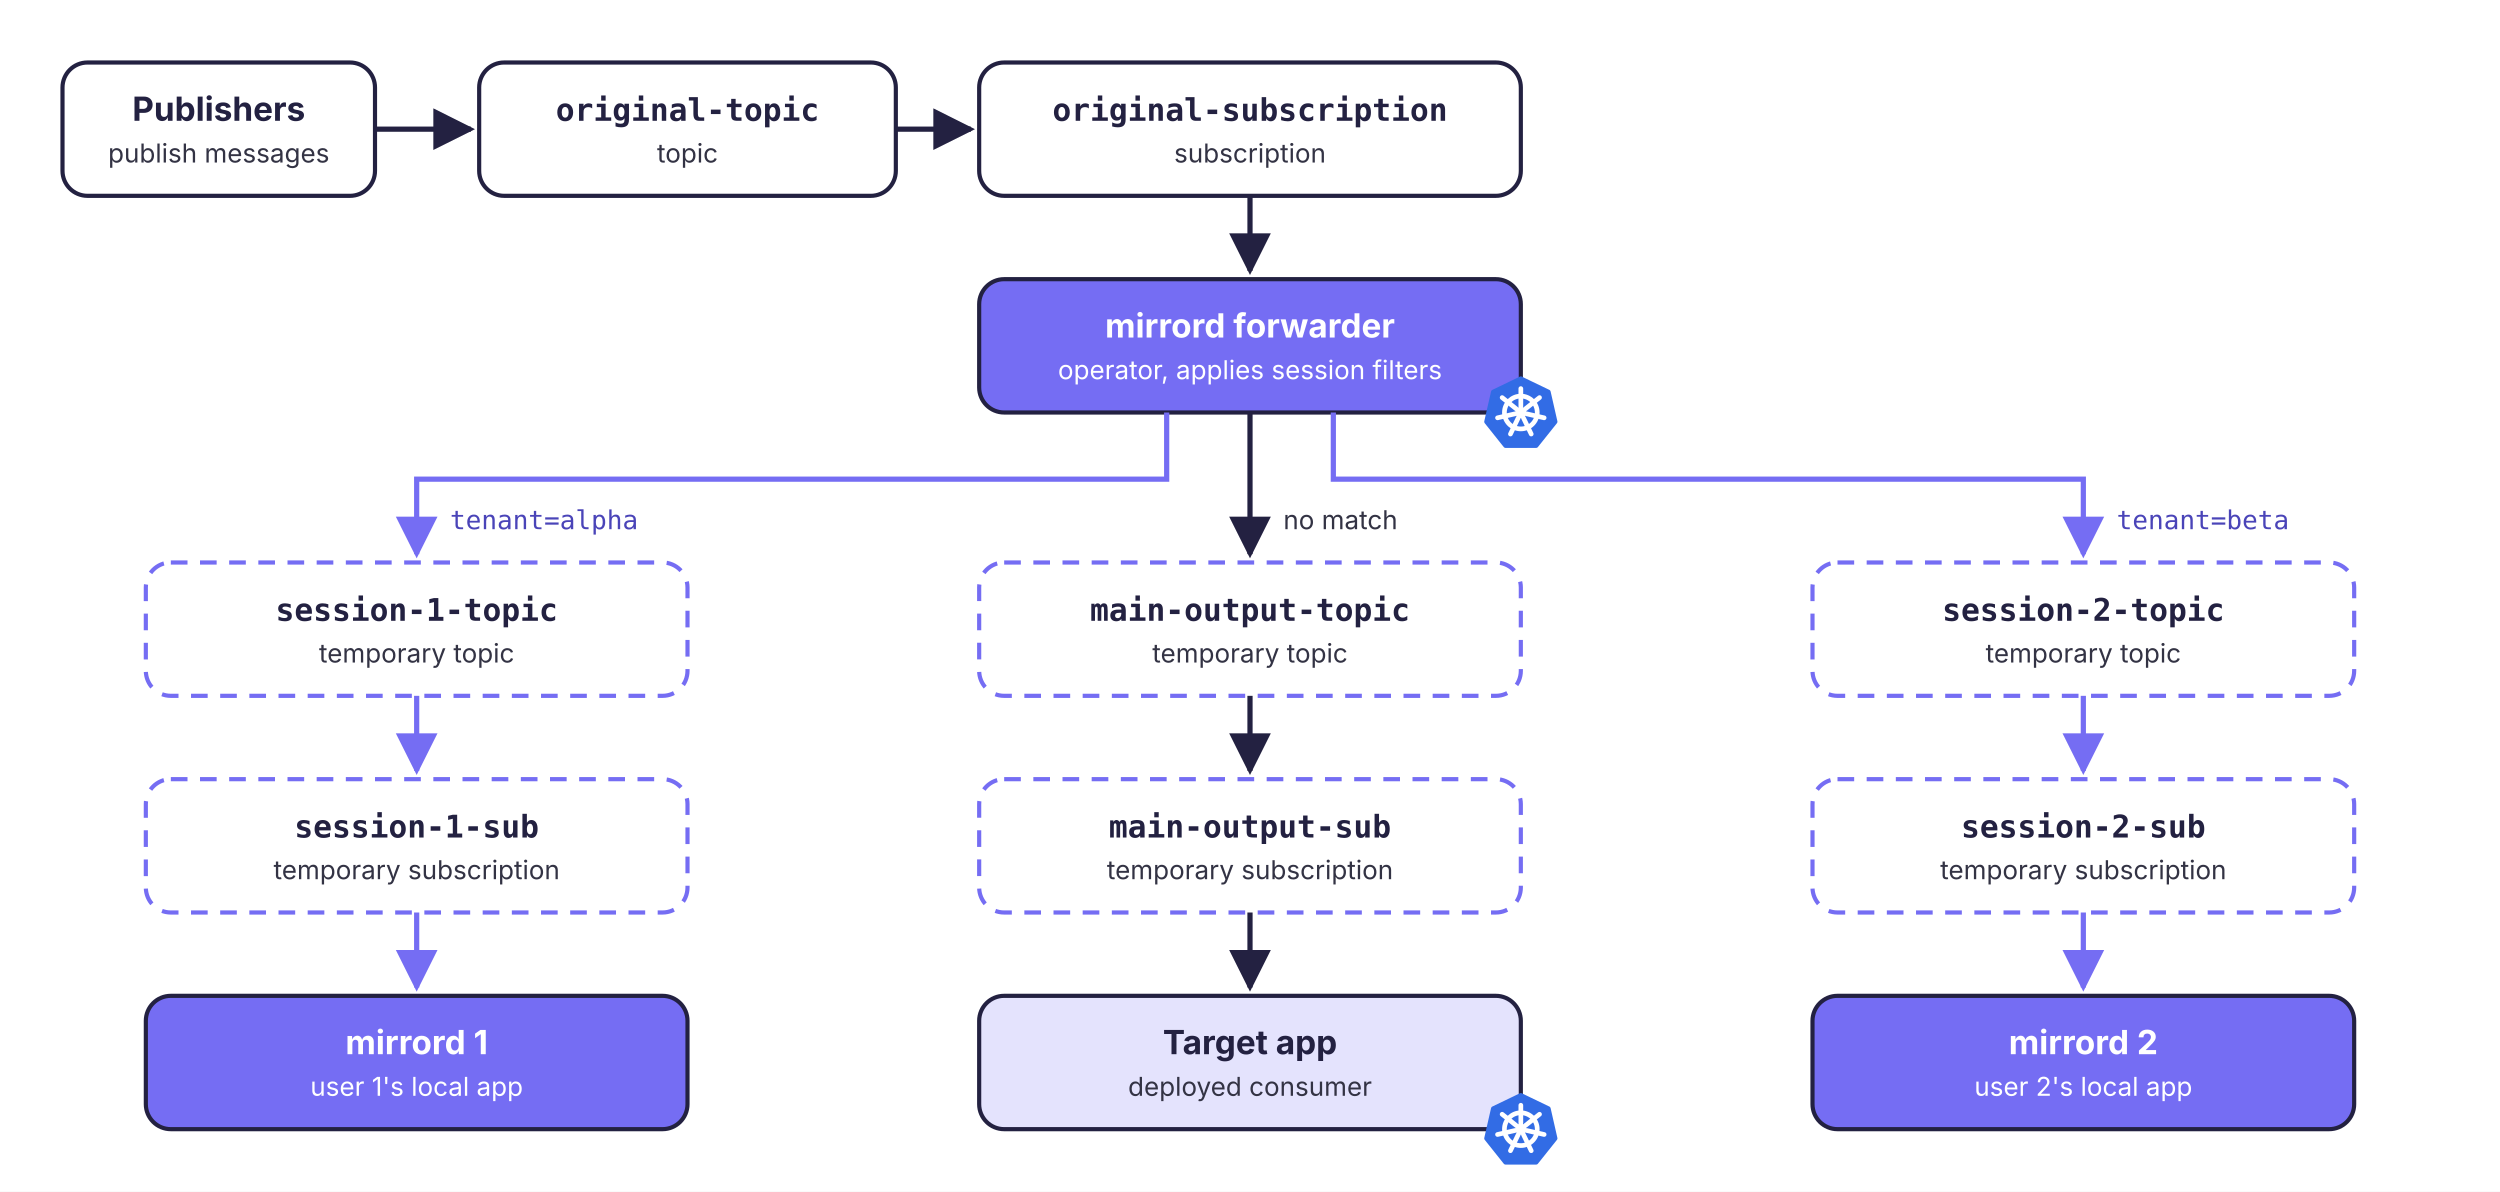
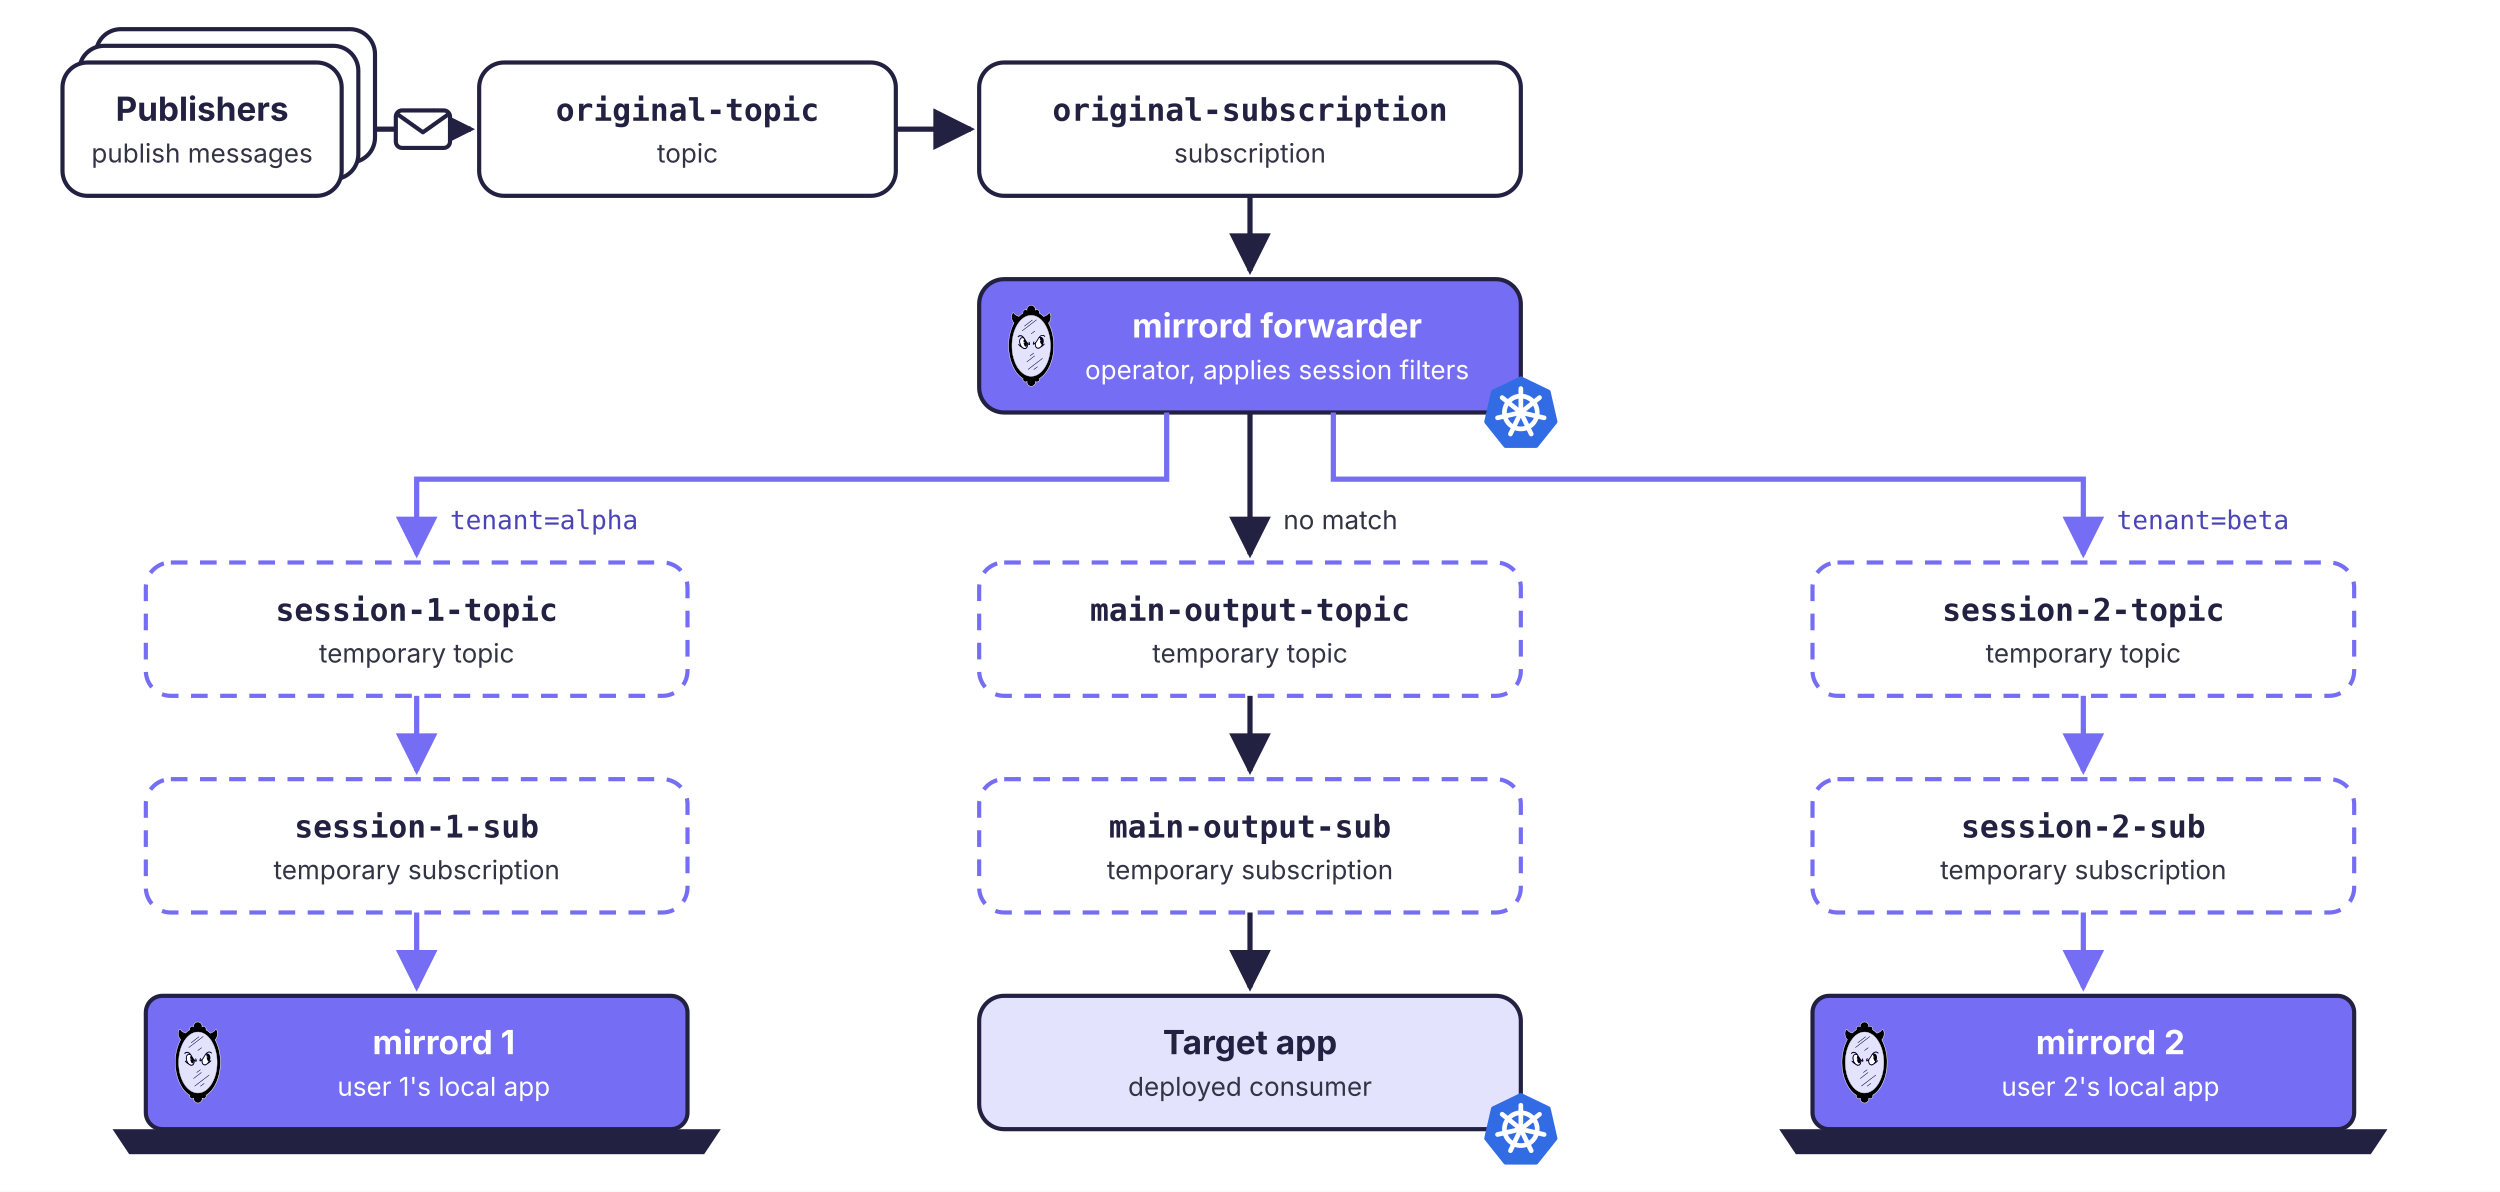
<svg xmlns="http://www.w3.org/2000/svg" viewBox="0 0 1200 572" width="1200" height="572" font-family="Inter, Helvetica, Arial, sans-serif" role="img" aria-labelledby="t d">
  <defs>
    <marker id="arrow" viewBox="0 0 10 10" refX="9" refY="5" markerWidth="8" markerHeight="8" orient="auto-start-reverse">
      <path d="M0 0 L10 5 L0 10 z" fill="#232141" />
    </marker>
    <marker id="arrow-purple" viewBox="0 0 10 10" refX="9" refY="5" markerWidth="8" markerHeight="8" orient="auto-start-reverse">
      <path d="M0 0 L10 5 L0 10 z" fill="#756DF3" />
    </marker>
    <symbol id="k8s" viewBox="0 0 32 32">
      <polygon points="16.00,1.60 27.73,7.25 30.62,19.94 22.51,30.11 9.49,30.11 1.38,19.94 4.27,7.25" fill="#326CE5" stroke="#326CE5" stroke-width="2" stroke-linejoin="round" />
      <g fill="none" stroke="#ffffff" stroke-width="2" stroke-linecap="round">
        <circle cx="16" cy="16" r="7" />
        <line x1="16.00" y1="13.40" x2="16.00" y2="5.80" />
        <line x1="18.03" y1="14.38" x2="23.97" y2="9.64" />
        <line x1="18.53" y1="16.58" x2="25.94" y2="18.27" />
        <line x1="17.13" y1="18.34" x2="20.43" y2="25.19" />
        <line x1="14.87" y1="18.34" x2="11.57" y2="25.19" />
        <line x1="13.47" y1="16.58" x2="6.06" y2="18.27" />
        <line x1="13.97" y1="14.38" x2="8.03" y2="9.64" />
      </g>
      <circle cx="16" cy="16" r="2.4" fill="#ffffff" />
    </symbol>
+     <symbol id="mirrord" viewBox="97 61 391 696">
+       <path fill="#ffffff" d="M255.6,387c4.1,19.1-0.9,36.1-12,40.5c-8.2,3.2-17.8,0-26.5-8.2c-0.3-0.6-0.9-0.9-1.5-1.2c0,0,0,0-0.3-0.3 c-5.5-5.6-10.5-13.2-14-22c-4.7-11.5-6.1-23.2-4.4-33.5c1.8-9.4,6.1-16.1,12.8-18.8c5.5-2.3,12.5-1.5,19.3,2.6 c1.5,2.3,2.6,4.4,3.8,6.2c-4.1,2.6-6.4,10.3-6.4,20.3l3.2,1.8l11.1,6.5l-12.5,1.5h-0.9c0.3,1.2,0.3,2.3,0.6,3.5 c3.2,17.9,12,31.1,19,29.7c6.4-1.2,9.6-14.4,7.6-30.2C255.3,386.4,255.6,386.7,255.6,387z" />
+       <path fill="#ffffff" d="M384,398.4c-3.2,6.8-7.3,12.3-12,17c0,0,0,0-0.3,0c-0.6,0.3-0.9,0.9-1.2,1.2c-8.7,7.9-18.4,11.5-26.5,8.2 c-11.1-4.7-16-21.4-12-40.5c1.5-1.8,3.2-3.8,4.7-5.6c5-6.5,9-13.2,12.8-20l1.2-2.1c1.2-1.8,2-3.8,3.2-5.6c1.2-2.1,2.6-4.4,4.4-7 c3.5-2.1,6.7-3.2,9.9-3.8c-2,4.7-2.3,10.3-2.3,15.3l3.2,1.8l11.1,6.5l-12.5,1.5h-0.9c0.3,1.2,0.3,2.3,0.6,3.8 C370.5,384.6,377.5,397,384,398.4z" />
+       <path fill="#E4E3FD" d="M405,391.7c-1.5-1.2-3.8-0.9-5,0.6c-3.2,4.1-7,7.9-11.1,11.5c1.2-2.3,2.6-5,3.5-7.6 c5.3-12.6,6.7-25.8,4.7-37.3c-2.3-12-8.2-20.6-16.9-24.1c-4.1-1.8-8.8-2.1-13.7-1.2c4.4-4.4,10.2-8.5,17.5-10 c8.2-1.5,16.6,1.5,20.4,7.3c1.2,1.5,3.2,2.1,5,0.9c1.5-1.2,2-3.2,0.9-4.7c-5.5-8.2-16.6-12.3-27.4-10c-11.1,2.1-19.3,9.7-24.2,15.6 c-2,2.3-3.8,5-5.5,7.3c-2,2.9-3.5,5.6-5,8.2c-1.2,2.1-2.3,3.8-3.2,5.6l-1.2,2.1c-3.8,6.5-7.6,13.2-12.3,19.1 c-5.8,7.6-11.7,12.9-18.4,16.7c0.6-5,2-9.7,4.4-14.1c0.9-1.8,0.3-3.8-1.5-4.7c-1.7-0.9-3.8-0.3-4.7,1.5c-2.9,5.6-4.7,11.5-5.3,17.6 c0,0.9-0.3,3.5,1.5,5.6c1.2,1.2,2.3,1.8,4.1,1.8c1.5,0,2.9-0.3,4.4-1.5c2.6-1.5,5.3-3.2,7.9-5.3c-1.7,18.5,5,34.1,17.5,39.3 c2.9,1.2,5.8,1.8,8.8,1.8c8.5,0,17.5-4.4,25.4-12c11.4-6.2,21.6-14.4,29.5-24.7C406.7,395.2,406.4,392.8,405,391.7z M292.1,149.1 c90.1,0,163.6,116.6,163.6,259.6s-73.5,259.6-163.6,259.6c-90.4,0-163.6-116.6-163.6-259.6S201.9,149.1,292.1,149.1z M389.5,517.3 c0.9-0.6,0.9-1.8,0.3-2.3c-0.6-0.9-1.8-0.9-2.3-0.3l-122.5,93.7c-0.9,0.6-0.9,1.8-0.3,2.3c0.3,0.3,0.9,0.6,1.5,0.6 c0.3,0,0.9,0,1.2-0.3L389.5,517.3z M346.9,589c0.9-0.6,0.9-1.8,0.3-2.3c-0.6-0.9-1.8-0.9-2.3-0.3l-31.2,23.2 c-0.9,0.6-0.9,1.8-0.3,2.3c0.3,0.6,0.9,0.9,1.5,0.9c0.3,0,0.6-0.3,0.9-0.3L346.9,589z M338.2,189.1c0.9-0.6,0.9-1.8,0.3-2.3 c-0.6-0.9-1.8-0.9-2.3-0.3l-122.5,93.4c-0.9,0.6-0.9,1.8-0.3,2.3c0.3,0.3,0.9,0.6,1.5,0.6c0.3,0,0.9,0,0.9-0.3L338.2,189.1z M324.4,284.5c0.9-0.6,0.9-1.8,0.3-2.3c-0.6-0.9-1.7-0.9-2.3-0.3l-31.2,22.9c-0.9,0.6-0.9,1.8-0.3,2.3c0.3,0.6,0.9,0.6,1.5,0.6 c0.3,0,0.6,0,0.9-0.3L324.4,284.5z M322.7,495.9c0.9-0.6,0.9-1.8,0.3-2.3c-0.6-0.9-1.8-0.9-2.3-0.3l-66.2,50.8 c-0.9,0.6-0.9,1.8-0.3,2.3c0.3,0.3,0.9,0.6,1.5,0.6c0.3,0,0.6,0,0.9-0.3L322.7,495.9z M314.8,472.4c0.9-0.6,0.9-1.8,0.3-2.3 c-0.6-0.9-1.8-0.9-2.3-0.3L281.6,493c-0.9,0.6-0.9,1.8-0.3,2.3c0.3,0.6,0.9,0.9,1.5,0.9c0.3,0,0.9-0.3,0.9-0.3L314.8,472.4z M302.3,190.5c0.9-0.6,0.9-1.8,0.3-2.3c-0.6-0.9-1.7-0.9-2.3-0.3L234,239c-0.9,0.6-0.9,1.8-0.3,2.3c0.3,0.3,0.9,0.6,1.5,0.6 c0.3,0,0.9,0,1.2-0.3L302.3,190.5z M280.1,399.6c1.8-2.1,1.5-4.7,1.5-5.6c-0.6-6.2-2.3-12.3-5-17.9c-0.9-1.8-2.9-2.3-4.7-1.5 c-1.8,0.9-2.3,2.9-1.5,4.7c2.3,4.4,3.8,9.4,4.4,14.1c-6.4-3.8-12.5-9.4-18.4-16.7c-4.7-6.2-8.8-12.9-12.3-19.1l-1.5-2.3 c-1.2-1.8-2-3.8-3.2-5.6c-1.5-2.3-2.9-5.3-5-8.2c0,0,0,0,0-0.3c-1.5-2.3-3.5-5-5.5-7.3c-5-5.9-13.1-13.2-24.2-15.6 c-10.8-2.1-21.9,2.1-27.4,10c-1.2,1.5-0.6,3.8,0.9,4.7c1.5,1.2,3.8,0.6,4.7-0.9c4.1-5.9,12.5-8.8,20.4-7.3 c7.3,1.5,13.1,5.9,17.5,10c-4.7-0.9-9.3-0.3-13.7,1.2c-8.8,3.5-14.6,12-16.9,24.1c-2,11.5-0.3,24.7,4.7,37.3 c1.2,2.6,2.3,5.3,3.5,7.6c-4.1-3.5-7.9-7.3-11.1-11.5c-1.2-1.5-3.5-1.8-5-0.6c-1.5,1.2-1.8,3.5-0.6,5c8.2,10,18.4,18.5,29.5,24.7 c7.9,7.6,16.9,11.7,25.7,11.7c2.9,0,6.1-0.6,8.8-1.8c12.5-5.3,19-20.6,17.5-39.3c2.6,2.1,5,3.8,7.9,5.3c1.5,0.9,2.9,1.2,4.4,1.2 C277.8,401.4,279.2,400.8,280.1,399.6z" />
+       <path d="M439.4,215.2c29.5,54,45.5,122.4,45.5,193.8c0,123.6-49,234.9-122.8,279.2c0.6,2.1,1.2,4.4,1.2,6.8 c0,12.3-10.2,22.6-22.5,22.6c-4.4,0-8.8-1.2-12.3-3.5c0.3,1.2,0.3,2.6,0.3,3.8c0,20.3-16.3,36.7-36.5,36.7s-36.5-16.4-36.5-36.7 c0-1.2,0-2.6,0.3-3.8c-3.5,2.3-7.9,3.5-12.3,3.5c-12.3,0-22.5-10-22.5-22.6c0-2.3,0.3-4.7,1.2-6.8C148.6,643.6,99.3,532.3,99.3,409 c0-71.9,16.3-140.9,46.4-195.3c-1.5-0.9-2.3-2.1-3.5-3.2c-9.9-11.2-15.5-26.4-16.9-42.6c-0.6-11.5,0.9-23.2,5-33.8 c0.6-1.8,2.6-6.8,7.6-7.3c5.3-0.6,8.5,3.8,11.4,7.9c1.2,1.5,2.3,2.9,2.9,3.8c5.5,5.3,12.5,9.7,21.6,13.8c4.4,2.1,9,3.8,13.4,5.3 c11.1-11.2,22.8-20.6,35-27.9c-0.6-2.3-1.2-4.4-1.2-6.8c0-12.3,10.2-22.6,22.5-22.6c4.4,0,8.8,1.2,12.3,3.5c0-1.2-0.3-2.6-0.3-3.8 c0-20.3,16.3-36.7,36.5-36.7c20.1,0,36.5,16.4,36.5,36.7c0,1.2,0,2.6-0.3,3.8c3.5-2.3,7.9-3.5,12.3-3.5c12.5,0,22.5,10.3,22.5,22.6 c0,2.3-0.3,4.7-1.2,6.8c12.5,7.6,24.8,17.3,36.2,29.1c4.7-1.5,9-3.2,13.7-5.3c9-4.1,16-8.5,21.6-13.8c0.9-0.9,2-2.3,2.9-3.8 c2.9-4.1,6.1-8.5,11.4-7.9c5,0.6,7,5.6,7.6,7.3c4.1,10.6,5.5,22.3,4.7,33.8c-1.2,15.9-7,31.4-16.9,42.6 C442.3,212.6,441.1,214,439.4,215.2z M455.7,409c0-143.3-73.5-259.6-163.6-259.6c-90.4,0-163.6,116.6-163.6,259.6 c0,143,73.5,259.6,163.6,259.6C382.5,668.6,455.7,552,455.7,409z" />
+       <path fill="#ffffff" d="M292.4,756.6c-21.2,0-38.5-17.4-38.5-38.7c0-0.1,0-0.2,0-0.3c-3,1.3-6.5,2-10,2c-13.5,0-24.5-11-24.5-24.6 c0-2.2,0.2-4.2,0.7-5.9c-36.1-22.2-66.8-60.3-88.9-110.2C109,528.5,97.3,469.7,97.3,409c0-71.5,16.3-140.6,45.8-194.7 c-0.6-0.5-1.1-1-1.5-1.5c-0.3-0.3-0.5-0.6-0.8-0.8l-0.1-0.1c-9.7-10.9-15.9-26.4-17.4-43.7c-0.6-12.5,1.1-24.4,5.1-34.7 c0.8-2.3,3.2-7.9,9.2-8.6c6.5-0.7,10.4,4.7,13.2,8.7c1.1,1.4,2.2,2.8,2.9,3.7c5.3,5,11.9,9.2,20.9,13.3c3.5,1.7,7.6,3.3,12.1,4.8 c10.7-10.7,21.9-19.6,33.2-26.5c-0.5-1.9-0.9-3.7-0.9-5.8c0-13.3,11.2-24.6,24.5-24.6c3.5,0,6.9,0.7,10,2c0-0.1,0-0.2,0-0.3 c0-21.3,17.3-38.7,38.5-38.7c21.2,0,38.5,17.4,38.5,38.7c0,0.1,0,0.2,0,0.3c3-1.3,6.5-2,10-2c13.5,0,24.5,11,24.5,24.6 c0,2.2-0.2,4.2-0.7,5.9c12.2,7.6,23.8,16.9,34.3,27.6c3.7-1.2,7.6-2.7,12.3-4.8c9-4.1,15.7-8.4,21-13.4c0.7-0.7,1.8-2,2.6-3.4 l0.1-0.1c2.8-4,6.7-9.5,13.2-8.8c6,0.7,8.5,6.3,9.3,8.7c4,10.4,5.7,22.4,4.8,34.5c-1.2,16.6-7.5,32.4-17.2,43.5c-0.4,1-1.3,2-2.4,3 c29,53.9,44.9,122.4,44.9,193.3c0,60.9-11.7,119.7-33.9,170.2c-22,49.9-52.6,87.9-88.6,110c0.5,1.9,0.8,3.8,0.8,5.8 c0,13.3-11.2,24.6-24.5,24.6c-3.5,0-6.9-0.7-10-2c0,0.1,0,0.2,0,0.3C330.8,739.2,313.6,756.6,292.4,756.6z M259.4,709.5l-1.2,5 c-0.2,0.9-0.2,2.3-0.2,3.3c0,19.1,15.5,34.7,34.5,34.7s34.5-15.6,34.5-34.7c0-1.1,0-2.4-0.2-3.3l-1.2-5l4.3,2.9 c3.1,2.1,7,3.2,11.1,3.2c11.1,0,20.5-9.4,20.5-20.6c0-2.1-0.5-4.2-1.1-6.2l-0.4-1.5l1.3-0.8c72.9-43.8,121.8-155.3,121.8-277.5 c0-70.8-16.1-139.3-45.3-192.8l-0.9-1.6l1.5-1c1.6-1.1,2.3-2.2,2.4-2.5l0.1-0.4l0.3-0.3c9.3-10.4,15.2-25.5,16.4-41.4 c0.9-11.6-0.7-22.9-4.5-32.9c-0.6-1.7-2.3-5.6-6-6.1c-3.8-0.4-6.3,2.6-9.5,7c-0.9,1.5-2.1,3-3.2,4.1c-5.7,5.4-12.7,9.9-22.2,14.2 c-5.4,2.4-9.7,4-13.9,5.4l-1.2,0.4l-0.9-0.9c-10.9-11.3-23-21-35.8-28.8l-1.5-0.9l0.7-1.6c0.7-1.6,1-3.5,1-6 c0-11.4-9.2-20.6-20.5-20.6c-4.1,0-8.1,1.1-11.1,3.2l-4.3,2.9l1.2-5c0.2-0.9,0.2-2.3,0.2-3.3c0-19.1-15.5-34.7-34.5-34.7 c-19,0-34.5,15.6-34.5,34.7c0,0.5,0.1,1.1,0.1,1.7c0.1,0.7,0.2,1.4,0.2,2.1v3.8l-3.1-2.1c-3.1-2.1-7-3.2-11.1-3.2 c-11.1,0-20.5,9.4-20.5,20.6c0,1.9,0.4,3.6,0.9,5.6l0.5,2.1l-1.3,0.8c-11.8,7.1-23.5,16.4-34.6,27.6l-0.9,0.9l-1.2-0.4 c-5.1-1.7-9.7-3.5-13.6-5.4c-9.5-4.3-16.5-8.8-22.1-14.2l-0.2-0.2l-0.1-0.2c-0.5-0.8-1.7-2.2-2.8-3.6l-0.1-0.1 c-3.1-4.4-5.7-7.5-9.5-7.1c-3.7,0.4-5.4,4.3-5.9,6c-3.8,9.8-5.5,21.2-4.9,33c1.5,16.4,7.3,31.1,16.4,41.3c0.3,0.3,0.6,0.6,0.9,0.9 c0.7,0.8,1.4,1.5,2.2,2l1.6,1l-0.9,1.7c-29.7,53.8-46.1,122.8-46.1,194.3c0,121.9,49.2,233.4,122.4,277.5l1.5,0.9l-0.7,1.6 c-0.7,1.6-1,3.5-1,6c0,11.4,9.2,20.6,20.5,20.6c4.1,0,8.1-1.1,11.1-3.2L259.4,709.5z M292.1,670.6c-91.3,0-165.6-117.3-165.6-261.6 s74.3-261.6,165.6-261.6c91.3,0,165.6,117.3,165.6,261.6S383.4,670.6,292.1,670.6z M292.1,151.4c-89.1,0-161.6,115.5-161.6,257.6 c0,68.8,16.9,133.5,47.7,182.3c30.6,48.5,71,75.2,113.9,75.2c89.1,0,161.6-115.5,161.6-257.6C453.7,267,381.2,151.4,292.1,151.4z" />
+       <path d="M344.9,586.3c0.9-0.6,1.7-0.3,2.3,0.3c0.6,0.9,0.3,1.8-0.3,2.3l-31.2,23.2c-0.3,0.3-0.6,0.3-0.9,0.3 c-0.6,0-1.2-0.3-1.5-0.9c-0.6-0.9-0.3-1.8,0.3-2.3L344.9,586.3z" />
+       <path d="M372,415.5c4.4-4.4,8.5-10.3,12-17c-6.4-1.8-13.4-13.8-16.3-29.7c-0.3-1.2-0.6-2.3-0.6-3.8h0.9l12.5-1.5l-11.1-6.5 l-3.2-1.8c0-5,0.3-10.6,2.3-15.3c-3.2,0.6-6.7,1.8-9.9,3.8c-1.8,2.3-3.2,5-4.4,7c-1.2,2.1-2.3,3.8-3.2,5.6l-1.2,2.1 c-3.8,6.5-7.9,13.5-12.8,20c-1.5,2.1-3.2,3.8-4.7,5.6c-4.1,19.1,0.9,35.8,12,40.5c8.2,3.2,17.8-0.3,26.5-8.2 C370.8,416.3,371.4,415.8,372,415.5z M410.5,326.8c1.2,1.5,0.9,3.8-0.9,4.7c-1.5,1.2-3.8,0.9-5-0.9c-4.1-5.9-12.5-8.8-20.4-7.3 c-7.3,1.5-13.1,5.9-17.5,10c4.7-0.9,9.3-0.3,13.7,1.2c8.8,3.5,14.9,12,16.9,24.1c2,11.5,0.3,24.7-4.7,37.3 c-1.2,2.6-2.3,5.3-3.5,7.6c4.1-3.5,7.9-7.3,11.1-11.5c1.2-1.5,3.5-1.8,5-0.6c1.5,1.2,1.7,3.5,0.6,5c-8.2,10.3-18.4,18.5-29.5,24.7 c-7.9,7.6-16.9,12-25.4,12c-3.2,0-6.1-0.6-8.8-1.8c-12.5-5.3-19-20.6-17.5-39.3c-2.6,2.1-5.3,3.8-7.9,5.3c-1.5,0.9-3.2,1.5-4.4,1.5 c-1.5,0-2.9-0.6-4.1-1.8c-1.7-2.1-1.5-4.7-1.5-5.6c0.6-6.2,2.3-12,5.3-17.6c0.9-1.8,2.9-2.3,4.7-1.5c1.8,0.9,2.3,2.9,1.5,4.7 c-2.3,4.4-3.8,9.4-4.4,14.1c6.4-3.8,12.5-9.4,18.4-16.7c4.7-6.2,8.8-12.6,12.3-19.1l1.2-2.1c1.2-2.1,2.3-3.8,3.2-5.6 c1.5-2.3,2.9-5.3,5-8.2c1.8-2.3,3.5-5,5.5-7.3c5-5.9,13.4-13.2,24.2-15.6C393.9,314.5,405,318.6,410.5,326.8z" />
+       <path d="M324.4,284.5l-31.5,23.2c-0.3,0.3-0.6,0.3-0.9,0.3c-0.6,0-1.2-0.3-1.5-0.6c-0.6-0.9-0.3-1.8,0.3-2.3l31.2-23.2 c0.9-0.6,1.7-0.3,2.3,0.3C325.6,282.7,325.3,283.9,324.4,284.5z" />
+       <path d="M312.8,469.5c0.9-0.6,1.8-0.3,2.3,0.3c0.6,0.9,0.3,1.8-0.3,2.3l-31.2,23.2c-0.3,0.3-0.6,0.3-0.9,0.3 c-0.6,0-1.2-0.3-1.5-0.9c-0.6-0.9-0.3-1.8,0.3-2.3L312.8,469.5z" />
+       <path d="M387.5,514.7c0.9-0.6,1.8-0.3,2.3,0.3c0.6,0.9,0.3,1.8-0.3,2.3L267,611c-0.3,0.3-0.6,0.3-1.2,0.3c-0.6,0-1.2-0.3-1.5-0.6 c-0.6-0.9-0.6-1.8,0.3-2.3L387.5,514.7z" />
+       <path d="M320.7,493c0.9-0.6,1.8-0.3,2.3,0.3c0.6,0.9,0.6,1.8-0.3,2.3l-66.2,51.1c-0.3,0.3-0.6,0.3-0.9,0.3c-0.6,0-1.2-0.3-1.5-0.6 c-0.6-0.9-0.6-1.8,0.3-2.3L320.7,493z" />
+       <path d="M300.2,187.9c0.9-0.6,1.7-0.3,2.3,0.3c0.6,0.9,0.6,1.8-0.3,2.3l-65.9,51.1c-0.3,0.3-0.6,0.3-1.2,0.3 c-0.6,0-0.9-0.3-1.5-0.6c-0.6-0.9-0.3-1.8,0.3-2.3L300.2,187.9z" />
+       <path d="M213.6,279.8l122.5-93.7c0.6-0.6,1.8-0.3,2.3,0.3c0.6,0.9,0.3,1.8-0.3,2.3l-122.5,93.7c-0.3,0.3-0.6,0.3-0.9,0.3 c-0.6,0-1.2-0.3-1.5-0.6C212.7,281.6,212.7,280.4,213.6,279.8z" />
+       <path d="M243.9,427.5c11.1-4.4,16-21.4,12-40.5c-0.3-0.3-0.6-0.6-0.9-0.9c2,15.9-1.2,29.1-7.6,30.2c-7.3,1.5-15.8-12-19-29.7 c-0.3-1.2-0.3-2.3-0.6-3.5h0.9l12.5-1.5l-11.1-6.5l-3.2-1.8c0-10,2.3-17.6,6.4-20.3c-1.2-2.1-2.3-4.1-3.8-6.2 c-7-4.1-13.7-5-19.3-2.6c-6.4,2.6-11.1,9.4-12.8,18.8c-1.8,10-0.3,22,4.4,33.5c3.5,8.8,8.5,16.4,14,22c0,0,0.3,0,0.3,0.3 c0.6,0.3,1.2,0.9,1.5,1.2C225.9,427.2,235.8,430.7,243.9,427.5z M204.9,319.1c11.1,2.1,19.3,9.7,24.2,15.6c2,2.3,3.8,5,5.5,7.3 c0,0,0,0,0,0.3c2,2.9,3.5,5.6,5,8.2c1.2,1.8,2,3.5,3.2,5.6l1.5,2.3c3.8,6.5,7.6,12.9,12.3,19.1c5.8,7.3,11.7,12.9,18.4,16.7 c-0.6-5-2-9.7-4.4-14.1c-0.9-1.8-0.3-3.8,1.5-4.7c1.8-0.9,3.8-0.3,4.7,1.5c2.9,5.6,4.7,11.5,5,17.9c0,0.9,0.3,3.5-1.5,5.6 c-1.2,1.2-2.6,1.8-4.1,1.8c-1.5,0-2.9-0.6-4.4-1.2c-2.6-1.5-5.3-3.2-7.9-5.3c1.7,18.5-5,34.1-17.5,39.3c-2.9,1.2-5.8,1.8-8.8,1.8 c-8.5,0-17.5-4.4-25.7-11.7c-11.4-6.2-21.6-14.7-29.5-24.7c-1.2-1.5-0.9-3.8,0.6-5c1.5-1.2,3.8-0.9,5,0.6c3.2,4.1,7,7.9,11.1,11.5 c-1.2-2.3-2.6-5-3.5-7.6c-5-12.6-6.7-25.8-4.7-37.3c2-12,8.2-20.6,16.9-24.1c4.1-1.8,8.8-2.1,13.7-1.2c-4.4-4.4-10.2-8.8-17.5-10 c-8.2-1.5-16.6,1.5-20.4,7.3c-1.2,1.5-3.2,2.1-4.7,0.9c-1.5-1.2-2-3.2-0.9-4.7C183,320.9,194.1,317.1,204.9,319.1z" />
+     </symbol>
+     <symbol id="envelope" viewBox="0 0 28 20">
+       <rect x="1" y="1" width="26" height="18" rx="3" fill="#ffffff" stroke="#232141" stroke-width="2" />
+       <path d="M2 3 L14 11.5 L26 3" fill="none" stroke="#232141" stroke-width="2" stroke-linejoin="round" />
+     </symbol>
  </defs>
  <rect x="0" y="0" width="1200" height="572" fill="#ffffff" />
-   <rect x="30" y="30" width="150" height="64" rx="12" fill="#ffffff" stroke="#232141" stroke-width="2" />
-   <text x="105" y="58" font-size="16" font-weight="700" fill="#232141" text-anchor="middle">Publishers</text>
-   <text x="105" y="78" font-size="12.5" fill="#333344" text-anchor="middle">publish messages</text>
+   <rect x="46" y="14" width="134" height="64" rx="12" fill="#ffffff" stroke="#232141" stroke-width="2" />
+   <rect x="38" y="22" width="134" height="64" rx="12" fill="#ffffff" stroke="#232141" stroke-width="2" />
+   <rect x="30" y="30" width="134" height="64" rx="12" fill="#ffffff" stroke="#232141" stroke-width="2" />
+   <text x="97" y="58" font-size="16" font-weight="700" fill="#232141" text-anchor="middle">Publishers</text>
+   <text x="97" y="78" font-size="12.5" fill="#333344" text-anchor="middle">publish messages</text>
  <line x1="180" y1="62" x2="226" y2="62" stroke="#232141" stroke-width="2.5" marker-end="url(#arrow)" />
  <rect x="230" y="30" width="200" height="64" rx="12" fill="#ffffff" stroke="#232141" stroke-width="2" />
  <text x="330" y="58" font-size="15" font-weight="700" font-family="Menlo, Consolas, monospace" fill="#232141" text-anchor="middle">original-topic</text>
  <text x="330" y="78" font-size="12.5" fill="#333344" text-anchor="middle">topic</text>
  <line x1="430" y1="62" x2="466" y2="62" stroke="#232141" stroke-width="2.5" marker-end="url(#arrow)" />
  <rect x="470" y="30" width="260" height="64" rx="12" fill="#ffffff" stroke="#232141" stroke-width="2" />
  <text x="600" y="58" font-size="15" font-weight="700" font-family="Menlo, Consolas, monospace" fill="#232141" text-anchor="middle">original-subscription</text>
  <text x="600" y="78" font-size="12.5" fill="#333344" text-anchor="middle">subscription</text>
  <line x1="600" y1="94" x2="600" y2="130" stroke="#232141" stroke-width="2.5" marker-end="url(#arrow)" />
  <rect x="470" y="134" width="260" height="64" rx="12" fill="#756DF3" stroke="#232141" stroke-width="2" />
-   <text x="600" y="162" font-size="16" font-weight="700" fill="#ffffff" text-anchor="middle">mirrord forwarder</text>
-   <text x="600" y="182" font-size="12.5" fill="#ffffff" text-anchor="middle">operator, applies session filters</text>
+   <use href="#mirrord" x="484" y="146" width="22" height="40" />
+   <text x="613" y="162" font-size="16" font-weight="700" fill="#ffffff" text-anchor="middle">mirrord forwarder</text>
+   <text x="613" y="182" font-size="12.5" fill="#ffffff" text-anchor="middle">operator, applies session filters</text>
  <polyline points="560,198 560,230 200,230 200,266" fill="none" stroke="#756DF3" stroke-width="2.5" marker-end="url(#arrow-purple)" />
  <text x="216" y="254" font-size="12.5" font-family="Menlo, Consolas, monospace" fill="#4a44b8" text-anchor="start">tenant=alpha</text>
  <rect x="70" y="270" width="260" height="64" rx="12" fill="#ffffff" stroke="#756DF3" stroke-width="2" stroke-dasharray="8 6" />
  <text x="200" y="298" font-size="15" font-weight="700" font-family="Menlo, Consolas, monospace" fill="#232141" text-anchor="middle">session-1-topic</text>
  <text x="200" y="318" font-size="12.5" fill="#333344" text-anchor="middle">temporary topic</text>
  <line x1="200" y1="334" x2="200" y2="370" stroke="#756DF3" stroke-width="2.5" marker-end="url(#arrow-purple)" />
  <rect x="70" y="374" width="260" height="64" rx="12" fill="#ffffff" stroke="#756DF3" stroke-width="2" stroke-dasharray="8 6" />
  <text x="200" y="402" font-size="15" font-weight="700" font-family="Menlo, Consolas, monospace" fill="#232141" text-anchor="middle">session-1-sub</text>
  <text x="200" y="422" font-size="12.5" fill="#333344" text-anchor="middle">temporary subscription</text>
  <line x1="200" y1="438" x2="200" y2="474" stroke="#756DF3" stroke-width="2.5" marker-end="url(#arrow-purple)" />
-   <rect x="70" y="478" width="260" height="64" rx="12" fill="#756DF3" stroke="#232141" stroke-width="2" />
-   <text x="200" y="506" font-size="16" font-weight="700" fill="#ffffff" text-anchor="middle">mirrord 1</text>
-   <text x="200" y="526" font-size="12.5" fill="#ffffff" text-anchor="middle">user 1's local app</text>
+   <rect x="70" y="478" width="260" height="64" rx="8" fill="#756DF3" stroke="#232141" stroke-width="2" />
+   <path d="M54 542 h292 l-8 12 h-276 z" fill="#232141" />
+   <use href="#mirrord" x="84" y="490" width="22" height="40" />
+   <text x="213" y="506" font-size="16" font-weight="700" fill="#ffffff" text-anchor="middle">mirrord 1</text>
+   <text x="213" y="526" font-size="12.5" fill="#ffffff" text-anchor="middle">user 1's local app</text>
  <line x1="600" y1="198" x2="600" y2="266" stroke="#232141" stroke-width="2.5" marker-end="url(#arrow)" />
  <text x="616" y="254" font-size="12.5" fill="#333344" text-anchor="start">no match</text>
  <rect x="470" y="270" width="260" height="64" rx="12" fill="#ffffff" stroke="#756DF3" stroke-width="2" stroke-dasharray="8 6" />
  <text x="600" y="298" font-size="15" font-weight="700" font-family="Menlo, Consolas, monospace" fill="#232141" text-anchor="middle">main-output-topic</text>
  <text x="600" y="318" font-size="12.5" fill="#333344" text-anchor="middle">temporary topic</text>
  <line x1="600" y1="334" x2="600" y2="370" stroke="#232141" stroke-width="2.5" marker-end="url(#arrow)" />
  <rect x="470" y="374" width="260" height="64" rx="12" fill="#ffffff" stroke="#756DF3" stroke-width="2" stroke-dasharray="8 6" />
  <text x="600" y="402" font-size="15" font-weight="700" font-family="Menlo, Consolas, monospace" fill="#232141" text-anchor="middle">main-output-sub</text>
  <text x="600" y="422" font-size="12.5" fill="#333344" text-anchor="middle">temporary subscription</text>
  <line x1="600" y1="438" x2="600" y2="474" stroke="#232141" stroke-width="2.5" marker-end="url(#arrow)" />
  <rect x="470" y="478" width="260" height="64" rx="12" fill="#E4E3FD" stroke="#232141" stroke-width="2" />
  <text x="600" y="506" font-size="16" font-weight="700" fill="#232141" text-anchor="middle">Target app</text>
  <text x="600" y="526" font-size="12.5" fill="#333344" text-anchor="middle">deployed consumer</text>
  <polyline points="640,198 640,230 1000,230 1000,266" fill="none" stroke="#756DF3" stroke-width="2.5" marker-end="url(#arrow-purple)" />
  <text x="1016" y="254" font-size="12.5" font-family="Menlo, Consolas, monospace" fill="#4a44b8" text-anchor="start">tenant=beta</text>
  <rect x="870" y="270" width="260" height="64" rx="12" fill="#ffffff" stroke="#756DF3" stroke-width="2" stroke-dasharray="8 6" />
  <text x="1000" y="298" font-size="15" font-weight="700" font-family="Menlo, Consolas, monospace" fill="#232141" text-anchor="middle">session-2-topic</text>
  <text x="1000" y="318" font-size="12.5" fill="#333344" text-anchor="middle">temporary topic</text>
  <line x1="1000" y1="334" x2="1000" y2="370" stroke="#756DF3" stroke-width="2.5" marker-end="url(#arrow-purple)" />
  <rect x="870" y="374" width="260" height="64" rx="12" fill="#ffffff" stroke="#756DF3" stroke-width="2" stroke-dasharray="8 6" />
  <text x="1000" y="402" font-size="15" font-weight="700" font-family="Menlo, Consolas, monospace" fill="#232141" text-anchor="middle">session-2-sub</text>
  <text x="1000" y="422" font-size="12.5" fill="#333344" text-anchor="middle">temporary subscription</text>
  <line x1="1000" y1="438" x2="1000" y2="474" stroke="#756DF3" stroke-width="2.5" marker-end="url(#arrow-purple)" />
-   <rect x="870" y="478" width="260" height="64" rx="12" fill="#756DF3" stroke="#232141" stroke-width="2" />
-   <text x="1000" y="506" font-size="16" font-weight="700" fill="#ffffff" text-anchor="middle">mirrord 2</text>
-   <text x="1000" y="526" font-size="12.5" fill="#ffffff" text-anchor="middle">user 2's local app</text>
+   <rect x="870" y="478" width="260" height="64" rx="8" fill="#756DF3" stroke="#232141" stroke-width="2" />
+   <path d="M854 542 h292 l-8 12 h-276 z" fill="#232141" />
+   <use href="#mirrord" x="884" y="490" width="22" height="40" />
+   <text x="1013" y="506" font-size="16" font-weight="700" fill="#ffffff" text-anchor="middle">mirrord 2</text>
+   <text x="1013" y="526" font-size="12.5" fill="#ffffff" text-anchor="middle">user 2's local app</text>
+   <use href="#envelope" x="189" y="52" width="28" height="20" />
  <use href="#k8s" x="712" y="180" width="36" height="36" />
  <use href="#k8s" x="712" y="524" width="36" height="36" />
</svg>
